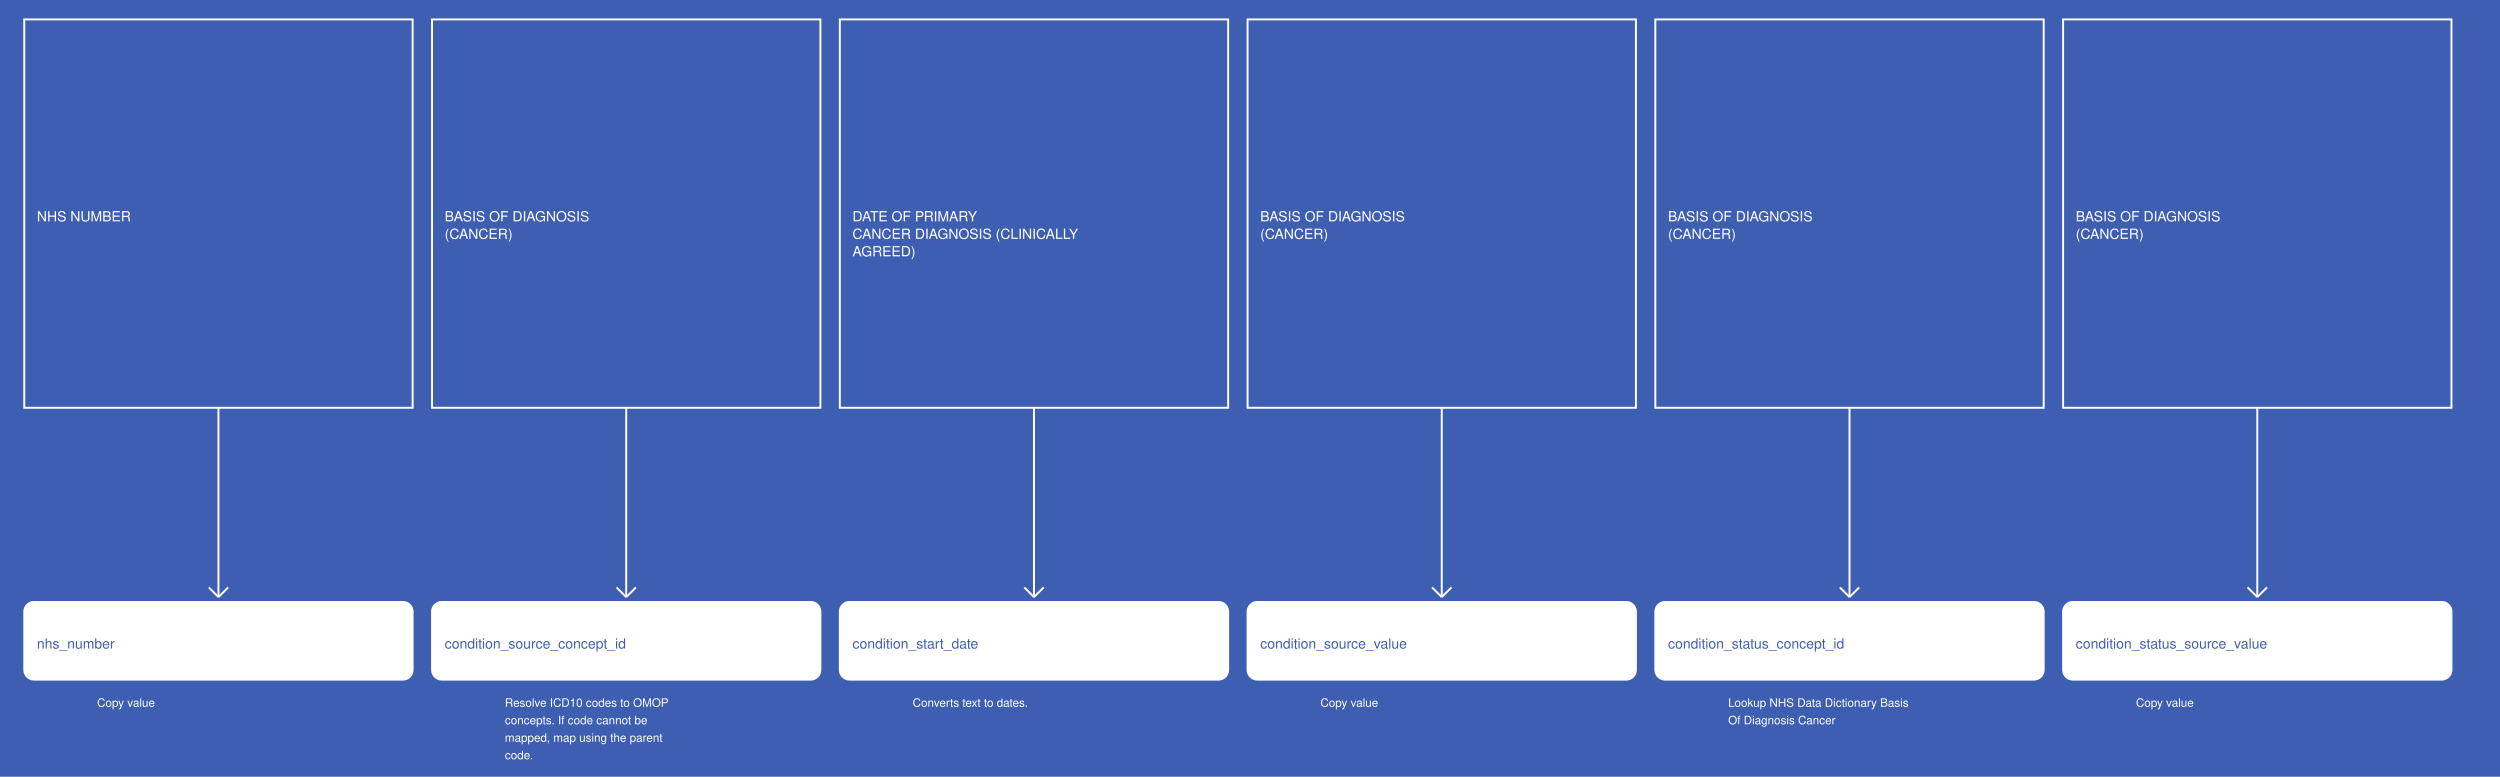
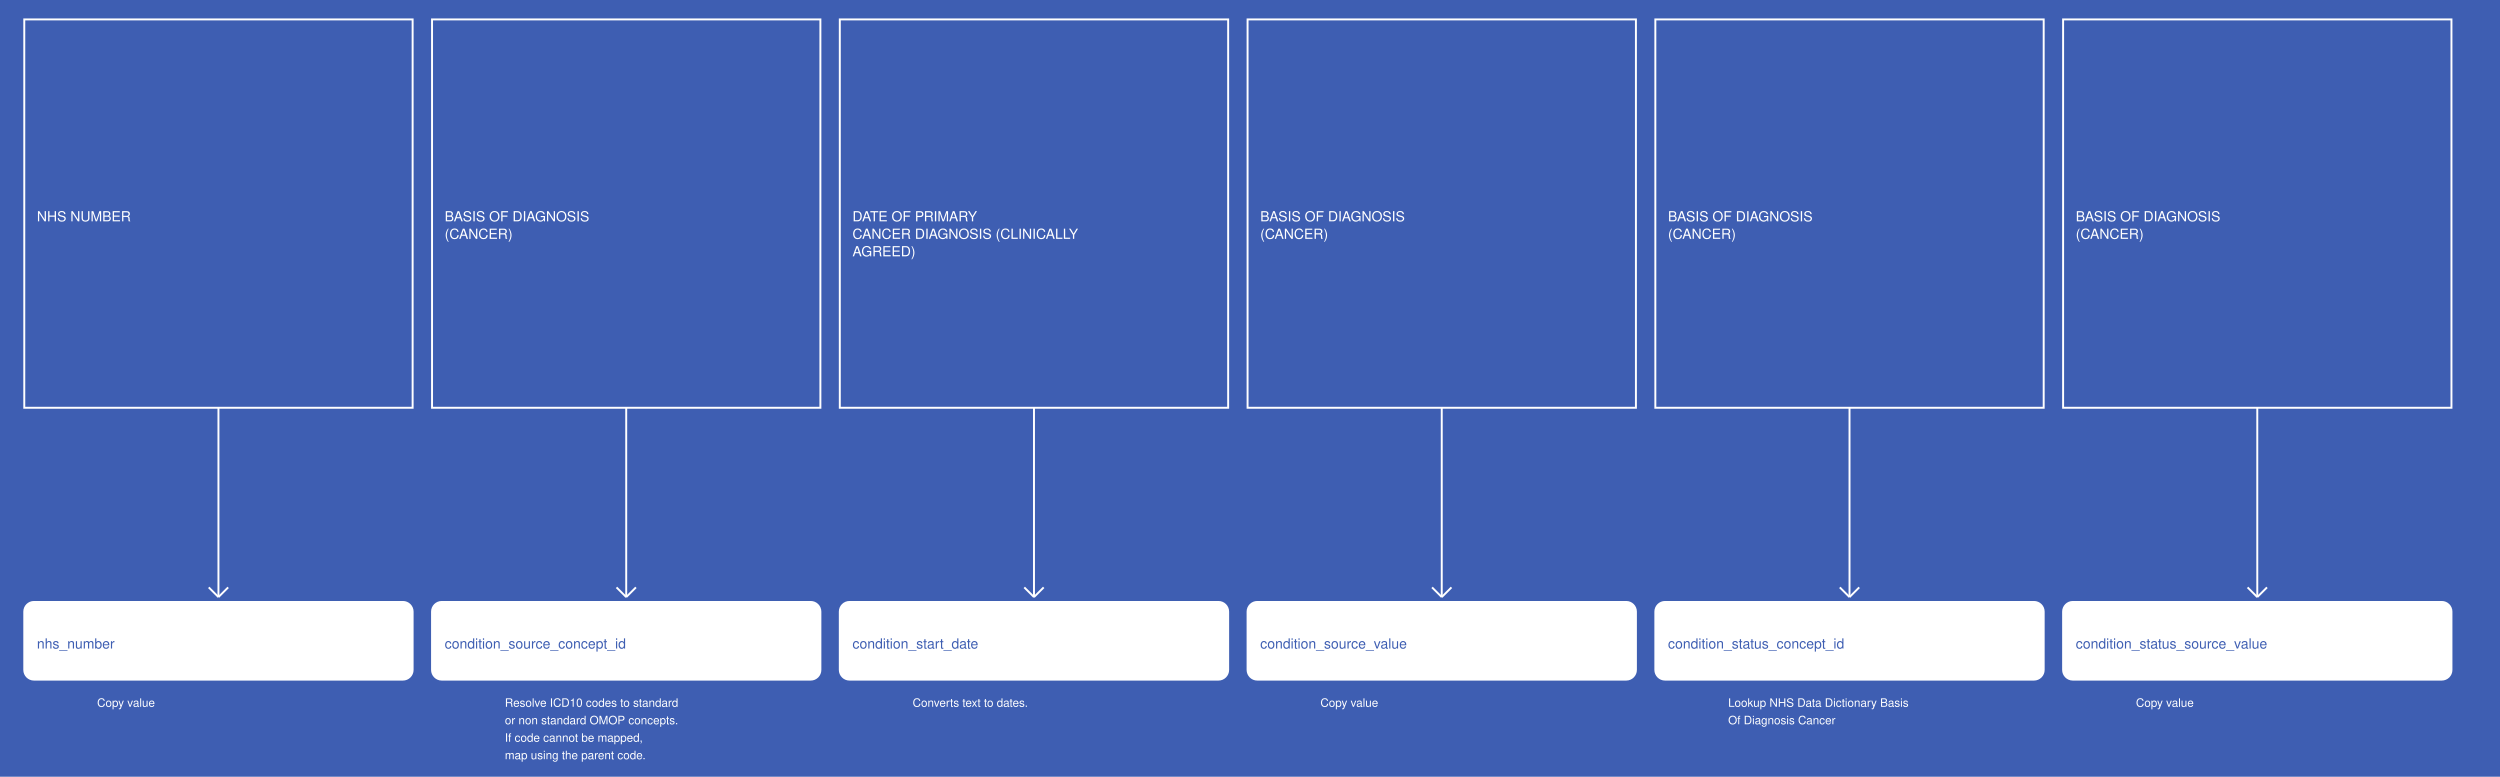
<svg xmlns="http://www.w3.org/2000/svg" width="2575" height="800">
  <rect width="100%" height="100%" fill="#3E5EB2" />
  <g>
    <rect x="25" y="20" width="400" height="400" fill="#3E5EB2" stroke="white" stroke-width="2" />
    <text x="38" y="228" fill="white" font-family="Helvetica" font-size="1.2em" text-anchor="start">NHS NUMBER</text>
  </g>
  <g>
    <line x1="225" y1="420" x2="225" y2="615" stroke="white" stroke-width="2" />
    <line x1="215" y1="605" x2="225" y2="615" stroke="white" stroke-width="2" />
    <line x1="235" y1="605" x2="225" y2="615" stroke="white" stroke-width="2" />
    <text x="100" y="728" fill="white" font-size="1em" font-family="Helvetica">Copy value</text>
  </g>
  <g>
    <rect x="25" y="620" width="400" height="80" fill="white" stroke="white" stroke-width="2" rx="10" />
    <text x="38" y="668" fill="#3E5EB2" font-family="Helvetica" font-size="1.2em" text-anchor="start">nhs_number</text>
  </g>
  <g>
    <rect x="445" y="20" width="400" height="400" fill="#3E5EB2" stroke="white" stroke-width="2" />
    <text x="458" y="228" fill="white" font-family="Helvetica" font-size="1.2em" text-anchor="start">BASIS OF DIAGNOSIS</text>
    <text x="458" y="246" fill="white" font-family="Helvetica" font-size="1.2em" text-anchor="start">(CANCER)</text>
  </g>
  <g>
    <line x1="645" y1="420" x2="645" y2="615" stroke="white" stroke-width="2" />
    <line x1="635" y1="605" x2="645" y2="615" stroke="white" stroke-width="2" />
    <line x1="655" y1="605" x2="645" y2="615" stroke="white" stroke-width="2" />
-     <text x="520" y="728" fill="white" font-size="1em" font-family="Helvetica">Resolve ICD10 codes to OMOP</text>
-     <text x="520" y="746" fill="white" font-size="1em" font-family="Helvetica">concepts. If code cannot be</text>
-     <text x="520" y="764" fill="white" font-size="1em" font-family="Helvetica">mapped, map using the parent</text>
-     <text x="520" y="782" fill="white" font-size="1em" font-family="Helvetica">code.</text>
+     <text x="520" y="728" fill="white" font-size="1em" font-family="Helvetica">Resolve ICD10 codes to standard</text>
+     <text x="520" y="746" fill="white" font-size="1em" font-family="Helvetica">or non standard OMOP concepts.</text>
+     <text x="520" y="764" fill="white" font-size="1em" font-family="Helvetica">If code cannot be mapped,</text>
+     <text x="520" y="782" fill="white" font-size="1em" font-family="Helvetica">map using the parent code.</text>
  </g>
  <g>
    <rect x="445" y="620" width="400" height="80" fill="white" stroke="white" stroke-width="2" rx="10" />
    <text x="458" y="668" fill="#3E5EB2" font-family="Helvetica" font-size="1.2em" text-anchor="start">condition_source_concept_id</text>
  </g>
  <g>
    <rect x="865" y="20" width="400" height="400" fill="#3E5EB2" stroke="white" stroke-width="2" />
    <text x="878" y="228" fill="white" font-family="Helvetica" font-size="1.2em" text-anchor="start">DATE OF PRIMARY</text>
    <text x="878" y="246" fill="white" font-family="Helvetica" font-size="1.2em" text-anchor="start">CANCER DIAGNOSIS (CLINICALLY</text>
    <text x="878" y="264" fill="white" font-family="Helvetica" font-size="1.2em" text-anchor="start">AGREED)</text>
  </g>
  <g>
    <line x1="1065" y1="420" x2="1065" y2="615" stroke="white" stroke-width="2" />
    <line x1="1055" y1="605" x2="1065" y2="615" stroke="white" stroke-width="2" />
    <line x1="1075" y1="605" x2="1065" y2="615" stroke="white" stroke-width="2" />
    <text x="940" y="728" fill="white" font-size="1em" font-family="Helvetica">Converts text to dates.</text>
  </g>
  <g>
    <rect x="865" y="620" width="400" height="80" fill="white" stroke="white" stroke-width="2" rx="10" />
    <text x="878" y="668" fill="#3E5EB2" font-family="Helvetica" font-size="1.2em" text-anchor="start">condition_start_date</text>
  </g>
  <g>
    <rect x="1285" y="20" width="400" height="400" fill="#3E5EB2" stroke="white" stroke-width="2" />
    <text x="1298" y="228" fill="white" font-family="Helvetica" font-size="1.2em" text-anchor="start">BASIS OF DIAGNOSIS</text>
    <text x="1298" y="246" fill="white" font-family="Helvetica" font-size="1.2em" text-anchor="start">(CANCER)</text>
  </g>
  <g>
    <line x1="1485" y1="420" x2="1485" y2="615" stroke="white" stroke-width="2" />
    <line x1="1475" y1="605" x2="1485" y2="615" stroke="white" stroke-width="2" />
    <line x1="1495" y1="605" x2="1485" y2="615" stroke="white" stroke-width="2" />
    <text x="1360" y="728" fill="white" font-size="1em" font-family="Helvetica">Copy value</text>
  </g>
  <g>
    <rect x="1285" y="620" width="400" height="80" fill="white" stroke="white" stroke-width="2" rx="10" />
    <text x="1298" y="668" fill="#3E5EB2" font-family="Helvetica" font-size="1.2em" text-anchor="start">condition_source_value</text>
  </g>
  <g>
    <rect x="1705" y="20" width="400" height="400" fill="#3E5EB2" stroke="white" stroke-width="2" />
    <text x="1718" y="228" fill="white" font-family="Helvetica" font-size="1.2em" text-anchor="start">BASIS OF DIAGNOSIS</text>
    <text x="1718" y="246" fill="white" font-family="Helvetica" font-size="1.2em" text-anchor="start">(CANCER)</text>
  </g>
  <g>
    <line x1="1905" y1="420" x2="1905" y2="615" stroke="white" stroke-width="2" />
    <line x1="1895" y1="605" x2="1905" y2="615" stroke="white" stroke-width="2" />
    <line x1="1915" y1="605" x2="1905" y2="615" stroke="white" stroke-width="2" />
    <text x="1780" y="728" fill="white" font-size="1em" font-family="Helvetica">Lookup NHS Data Dictionary Basis</text>
    <text x="1780" y="746" fill="white" font-size="1em" font-family="Helvetica">Of Diagnosis Cancer</text>
  </g>
  <g>
    <rect x="1705" y="620" width="400" height="80" fill="white" stroke="white" stroke-width="2" rx="10" />
    <text x="1718" y="668" fill="#3E5EB2" font-family="Helvetica" font-size="1.2em" text-anchor="start">condition_status_concept_id</text>
  </g>
  <g>
    <rect x="2125" y="20" width="400" height="400" fill="#3E5EB2" stroke="white" stroke-width="2" />
    <text x="2138" y="228" fill="white" font-family="Helvetica" font-size="1.2em" text-anchor="start">BASIS OF DIAGNOSIS</text>
    <text x="2138" y="246" fill="white" font-family="Helvetica" font-size="1.2em" text-anchor="start">(CANCER)</text>
  </g>
  <g>
    <line x1="2325" y1="420" x2="2325" y2="615" stroke="white" stroke-width="2" />
    <line x1="2315" y1="605" x2="2325" y2="615" stroke="white" stroke-width="2" />
    <line x1="2335" y1="605" x2="2325" y2="615" stroke="white" stroke-width="2" />
    <text x="2200" y="728" fill="white" font-size="1em" font-family="Helvetica">Copy value</text>
  </g>
  <g>
    <rect x="2125" y="620" width="400" height="80" fill="white" stroke="white" stroke-width="2" rx="10" />
    <text x="2138" y="668" fill="#3E5EB2" font-family="Helvetica" font-size="1.2em" text-anchor="start">condition_status_source_value</text>
  </g>
</svg>
